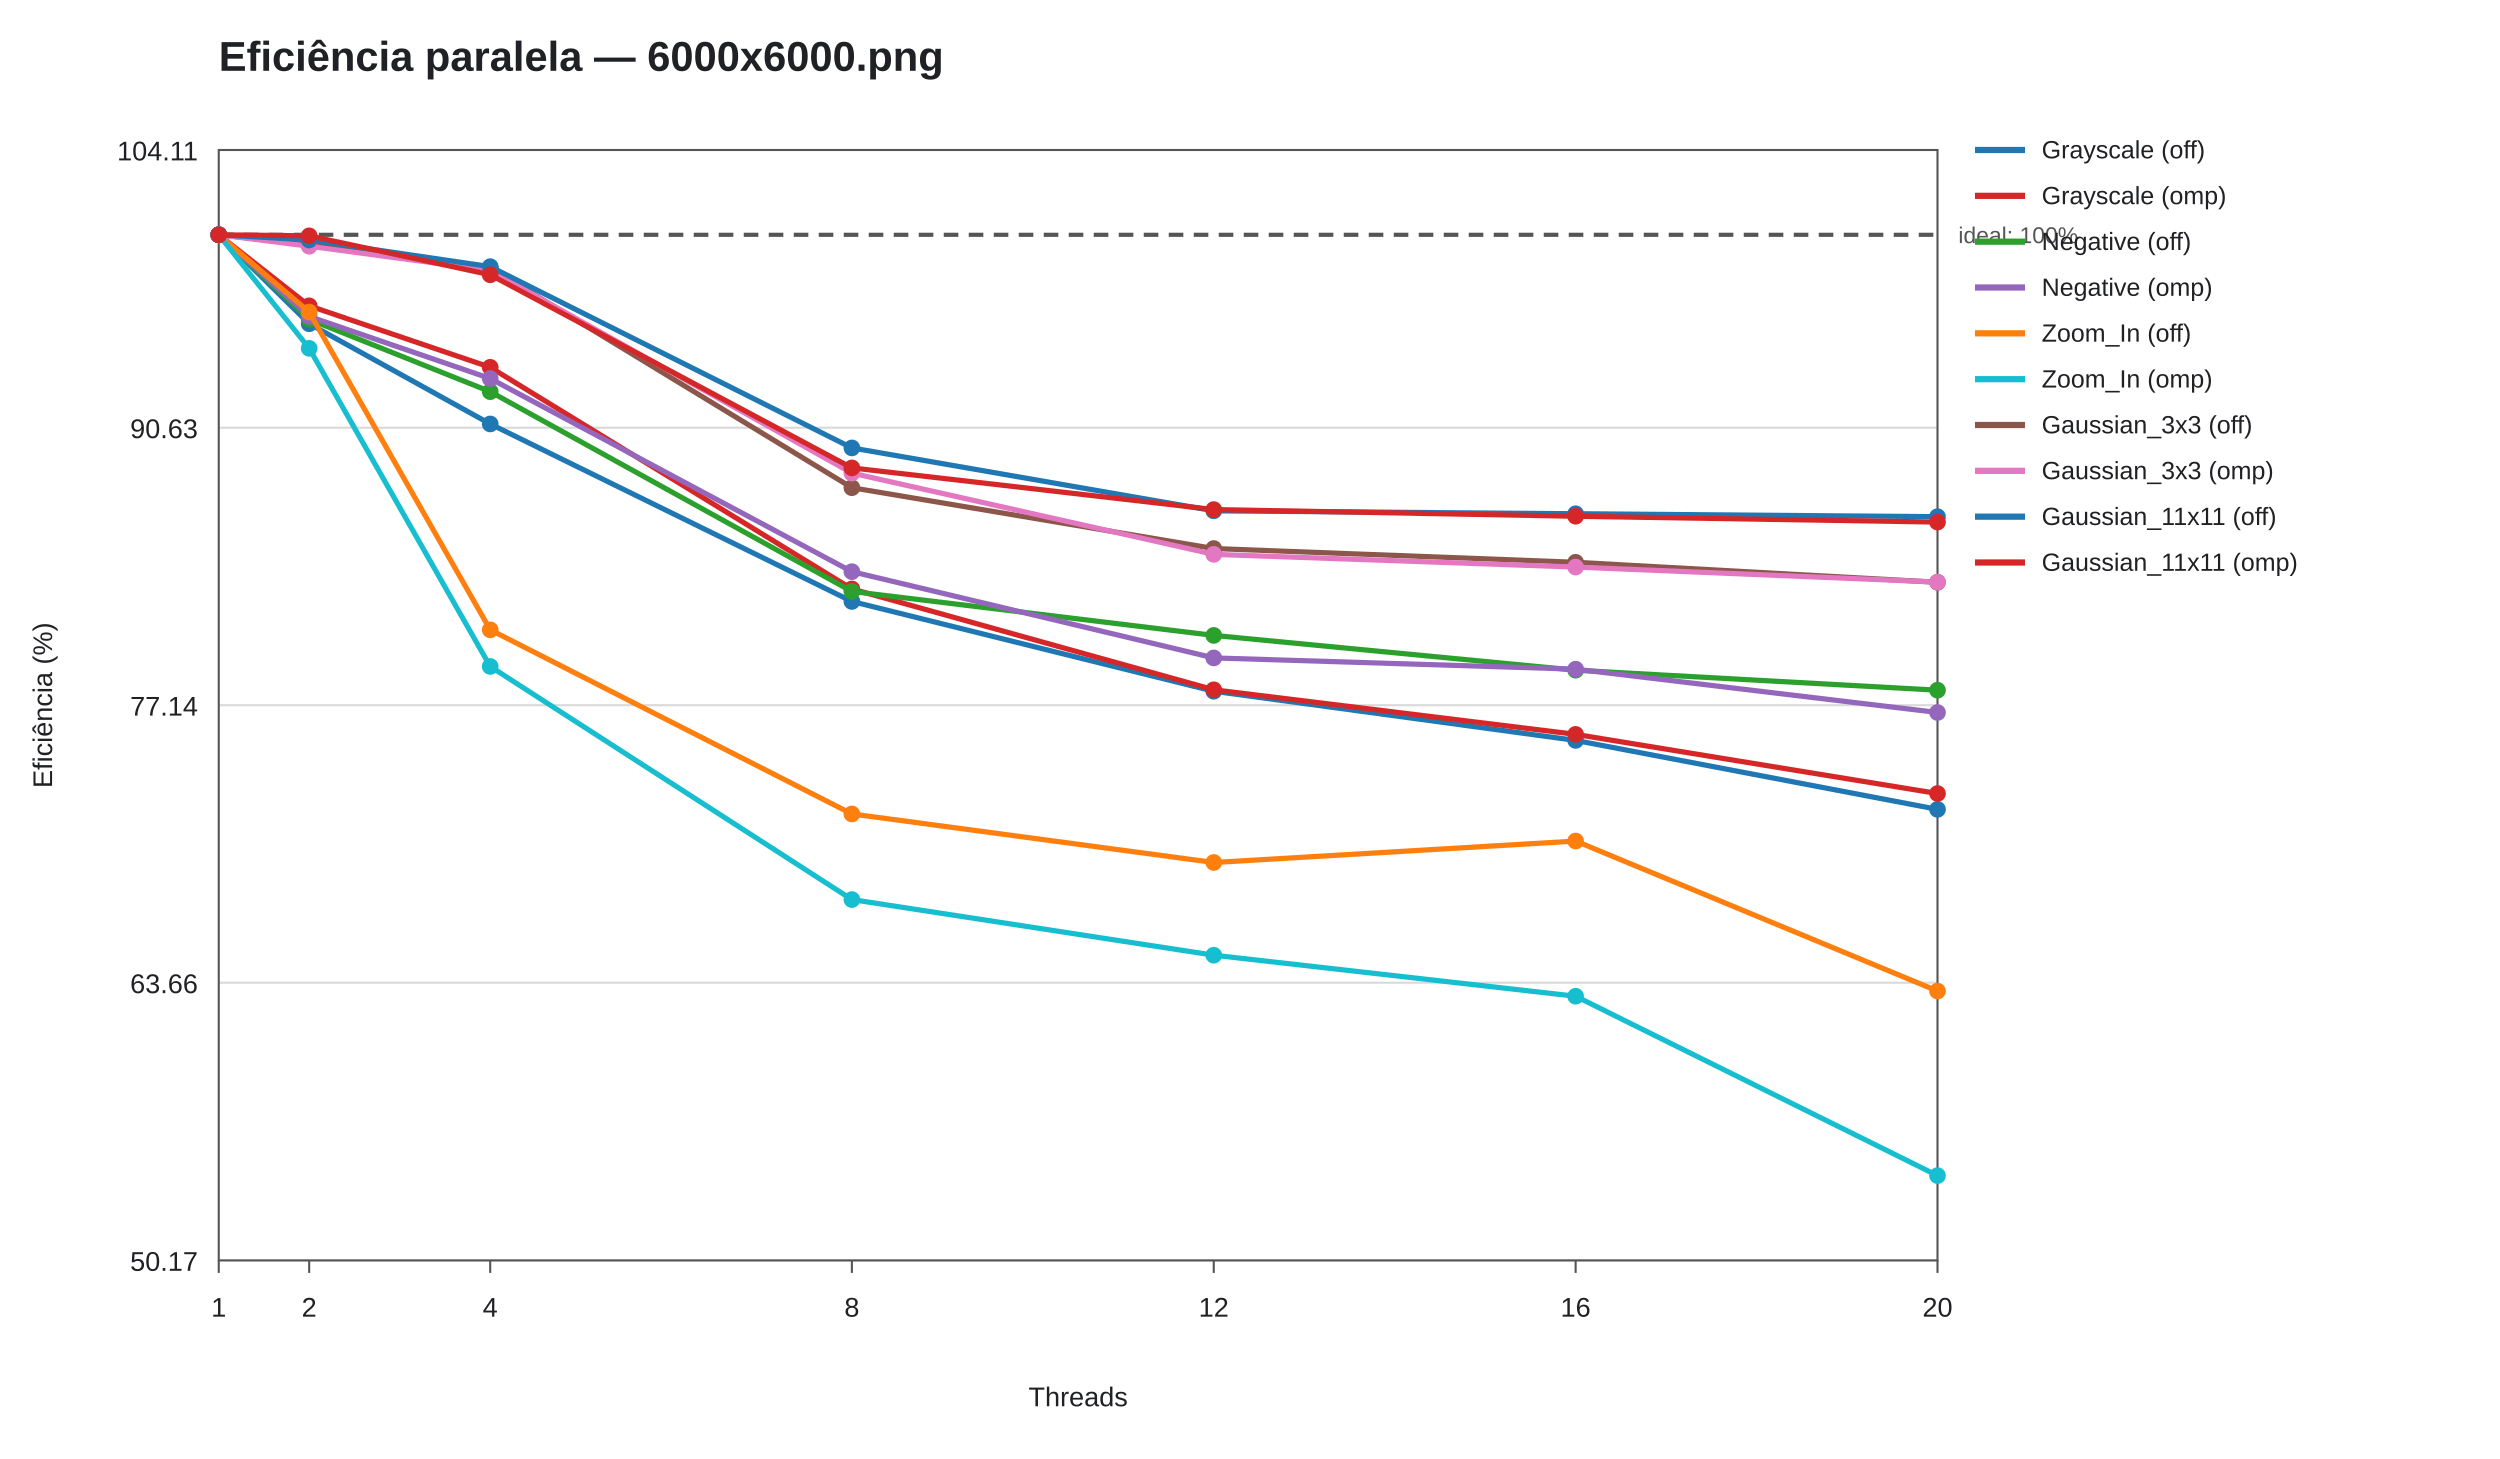
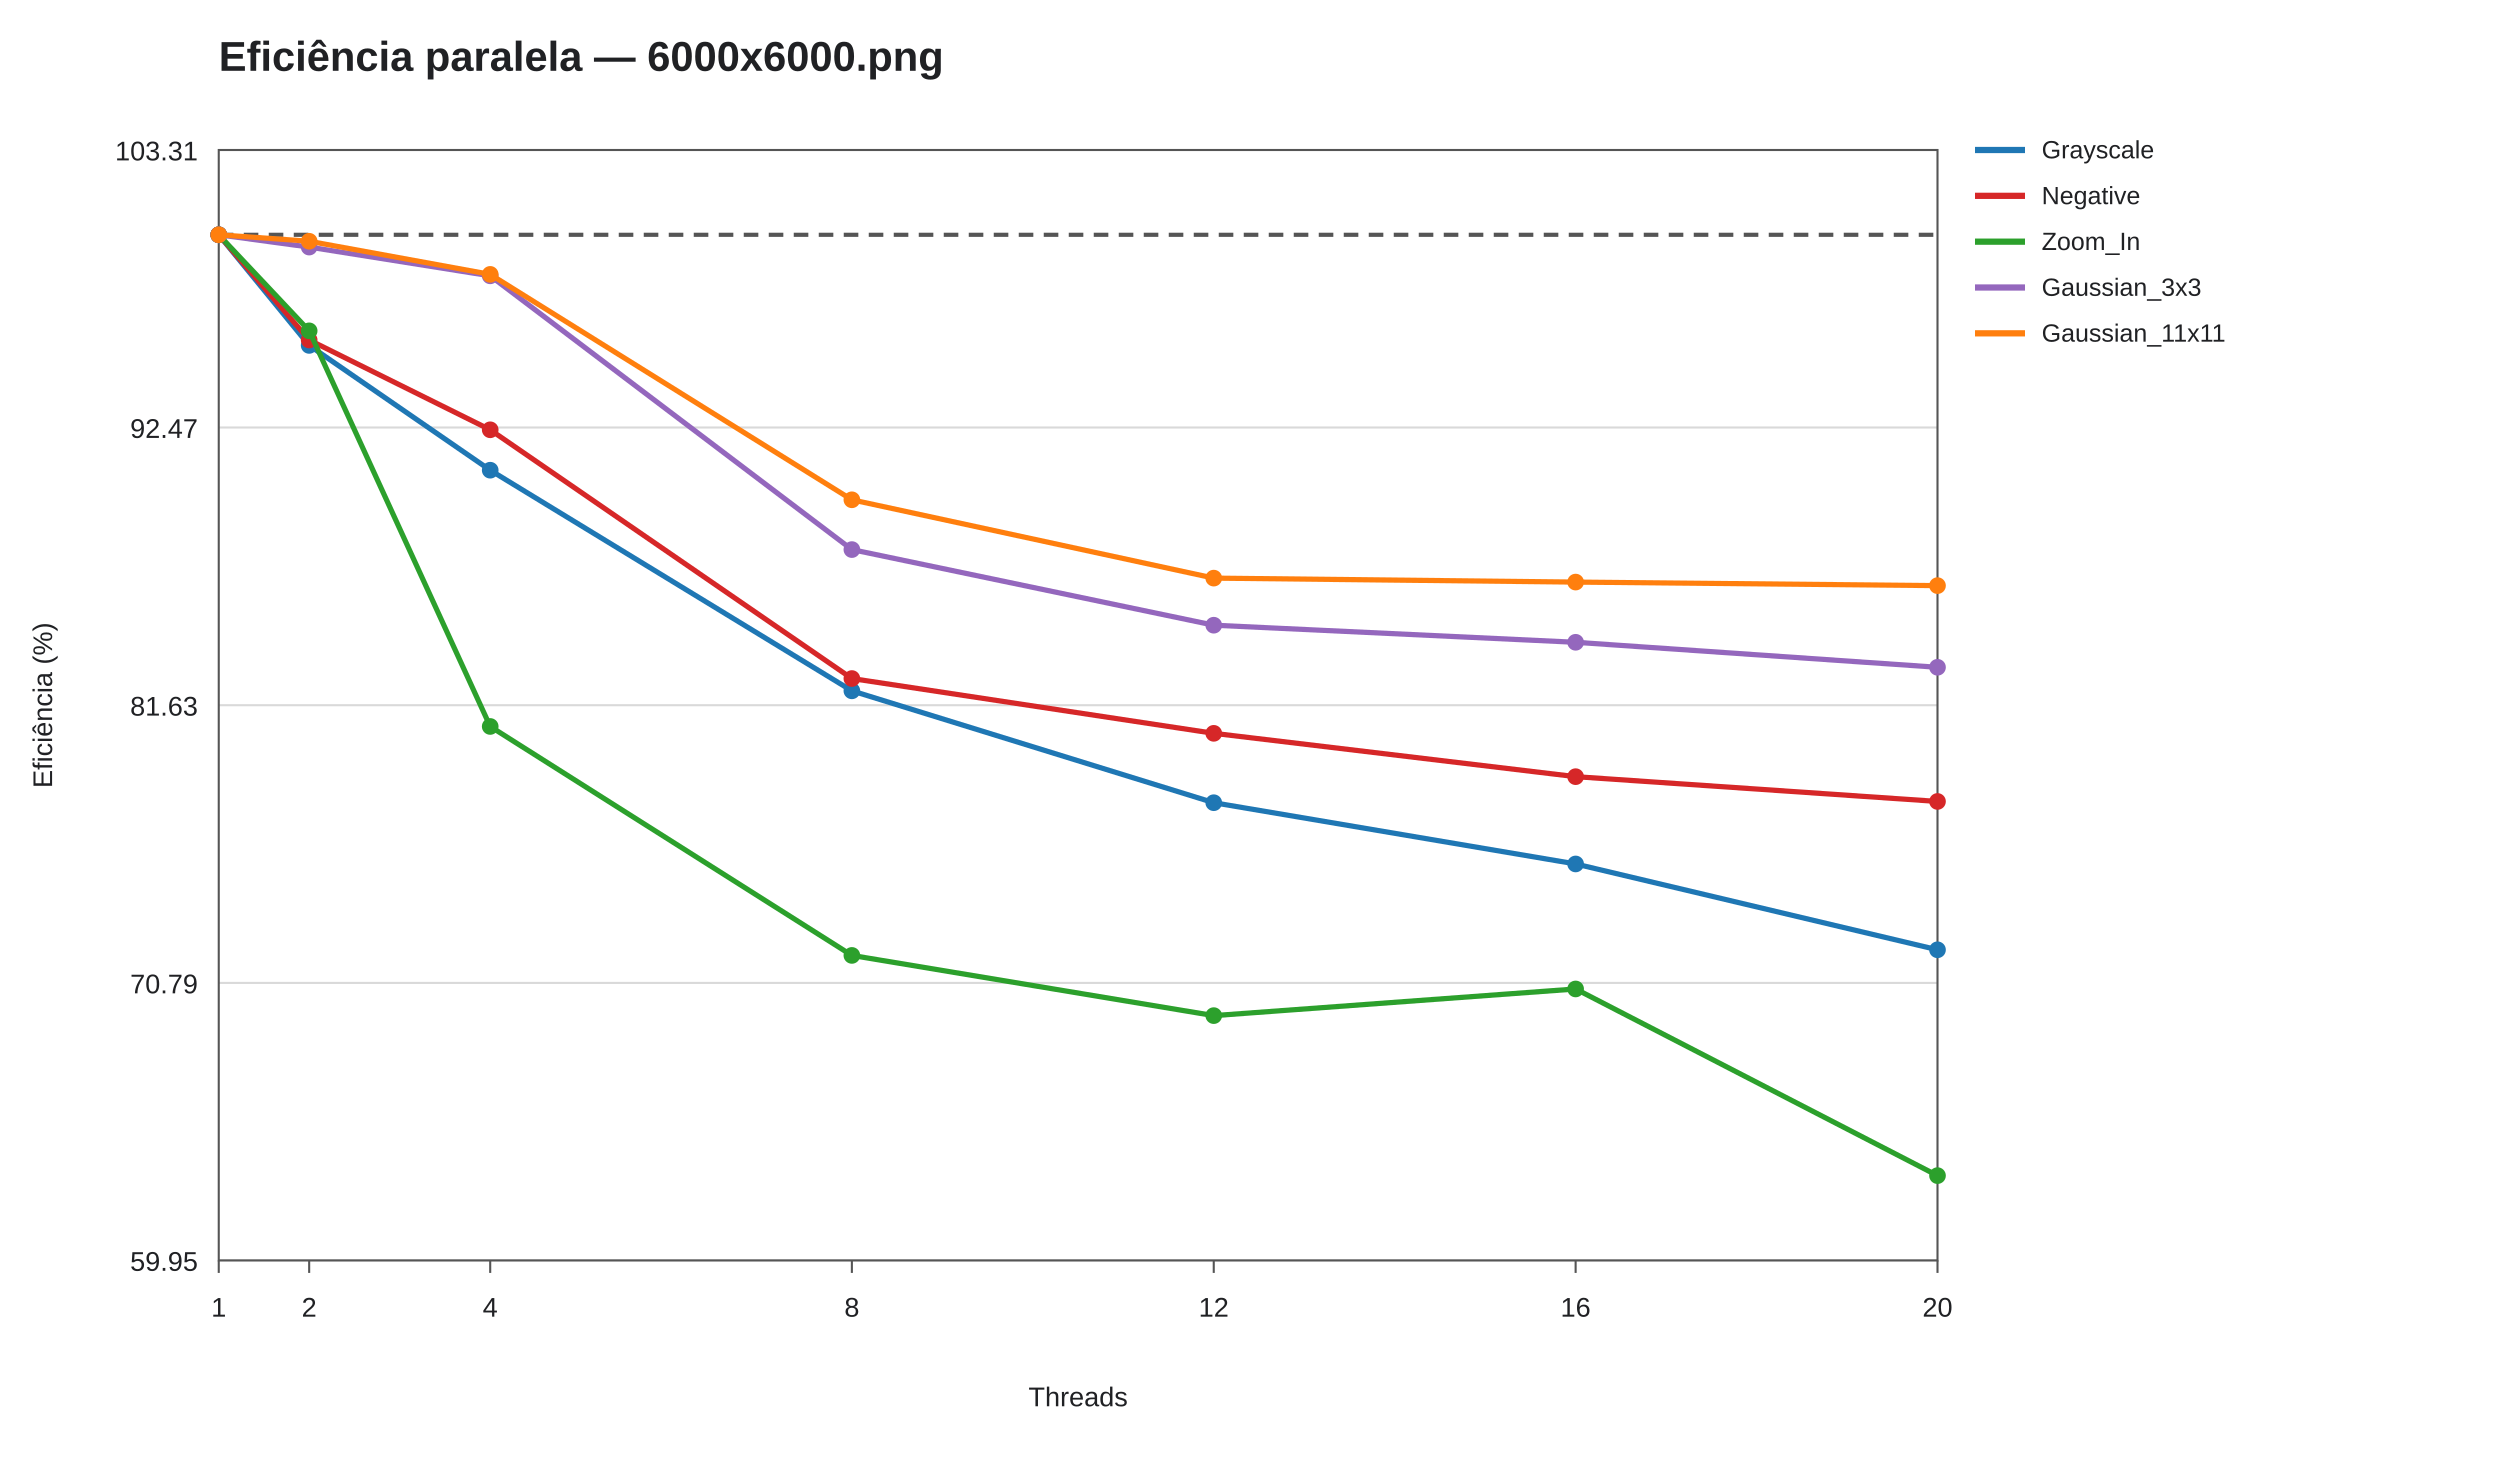
<svg xmlns="http://www.w3.org/2000/svg" width="1200" height="700" viewBox="0 0 1200 700" role="img" aria-label="Eficiência paralela — 6000x6000.png">
  <style>text{font-family:Arial,sans-serif;fill:#202124}.axis{font-size:13px}.small{font-size:12px}.title{font-size:20px;font-weight:700}.legend{font-size:12px}.grid{stroke:#d9d9d9;stroke-width:1}.frame{fill:none;stroke:#555;stroke-width:1}.note{font-size:11px;fill:#555}</style>
  <text class="title" x="105" y="34">Eficiência paralela — 6000x6000.png</text>
  <line class="grid" x1="105" x2="930" y1="605.0" y2="605.0" />
-   <text class="axis" text-anchor="end" x="95" y="610.0">50.17</text>
-   <line class="grid" x1="105" x2="930" y1="471.7" y2="471.7" />
-   <text class="axis" text-anchor="end" x="95" y="476.7">63.66</text>
+   <text class="axis" text-anchor="end" x="95" y="610.0">59.95</text>
+   <line class="grid" x1="105" x2="930" y1="471.8" y2="471.8" />
+   <text class="axis" text-anchor="end" x="95" y="476.8">70.79</text>
  <line class="grid" x1="105" x2="930" y1="338.5" y2="338.5" />
-   <text class="axis" text-anchor="end" x="95" y="343.5">77.14</text>
-   <line class="grid" x1="105" x2="930" y1="205.3" y2="205.3" />
-   <text class="axis" text-anchor="end" x="95" y="210.3">90.63</text>
+   <text class="axis" text-anchor="end" x="95" y="343.5">81.63</text>
+   <line class="grid" x1="105" x2="930" y1="205.2" y2="205.2" />
+   <text class="axis" text-anchor="end" x="95" y="210.2">92.47</text>
  <line class="grid" x1="105" x2="930" y1="72.0" y2="72.0" />
-   <text class="axis" text-anchor="end" x="95" y="77.0">104.11</text>
+   <text class="axis" text-anchor="end" x="95" y="77.0">103.31</text>
  <rect class="frame" x="105" y="72" width="825" height="533" />
  <line class="frame" x1="105.0" x2="105.0" y1="605" y2="611" />
  <text class="axis" text-anchor="middle" x="105.0" y="632">1</text>
  <line class="frame" x1="148.4" x2="148.4" y1="605" y2="611" />
  <text class="axis" text-anchor="middle" x="148.4" y="632">2</text>
  <line class="frame" x1="235.3" x2="235.3" y1="605" y2="611" />
  <text class="axis" text-anchor="middle" x="235.3" y="632">4</text>
  <line class="frame" x1="408.9" x2="408.9" y1="605" y2="611" />
  <text class="axis" text-anchor="middle" x="408.9" y="632">8</text>
  <line class="frame" x1="582.6" x2="582.6" y1="605" y2="611" />
  <text class="axis" text-anchor="middle" x="582.6" y="632">12</text>
  <line class="frame" x1="756.3" x2="756.3" y1="605" y2="611" />
  <text class="axis" text-anchor="middle" x="756.3" y="632">16</text>
  <line class="frame" x1="930.0" x2="930.0" y1="605" y2="611" />
  <text class="axis" text-anchor="middle" x="930.0" y="632">20</text>
  <line x1="105" x2="930" y1="112.7" y2="112.7" stroke="#555" stroke-width="2" stroke-dasharray="7,5" />
-   <text class="note" x="940" y="116.7">ideal: 100%</text>
-   <polyline points="105.0,112.7 148.4,155.4 235.3,203.5 408.9,288.7 582.6,331.8 756.3,355.4 930.0,388.5" fill="none" stroke="#1f77b4" stroke-width="2.5" />
+   <polyline points="105.0,112.7 148.4,165.8 235.3,225.7 408.9,331.6 582.6,385.3 756.3,414.7 930.0,455.9" fill="none" stroke="#1f77b4" stroke-width="2.5" />
  <circle cx="105.0" cy="112.7" r="4" fill="#1f77b4" />
-   <circle cx="148.4" cy="155.4" r="4" fill="#1f77b4" />
-   <circle cx="235.3" cy="203.5" r="4" fill="#1f77b4" />
-   <circle cx="408.9" cy="288.7" r="4" fill="#1f77b4" />
-   <circle cx="582.6" cy="331.8" r="4" fill="#1f77b4" />
-   <circle cx="756.3" cy="355.4" r="4" fill="#1f77b4" />
-   <circle cx="930.0" cy="388.5" r="4" fill="#1f77b4" />
+   <circle cx="148.4" cy="165.8" r="4" fill="#1f77b4" />
+   <circle cx="235.3" cy="225.7" r="4" fill="#1f77b4" />
+   <circle cx="408.9" cy="331.6" r="4" fill="#1f77b4" />
+   <circle cx="582.6" cy="385.3" r="4" fill="#1f77b4" />
+   <circle cx="756.3" cy="414.7" r="4" fill="#1f77b4" />
+   <circle cx="930.0" cy="455.9" r="4" fill="#1f77b4" />
  <line x1="948" x2="972" y1="72" y2="72" stroke="#1f77b4" stroke-width="3" />
-   <text class="legend" x="980" y="76">Grayscale (off)</text>
-   <polyline points="105.0,112.7 148.4,146.8 235.3,176.3 408.9,282.7 582.6,331.1 756.3,352.5 930.0,380.9" fill="none" stroke="#d62728" stroke-width="2.5" />
+   <text class="legend" x="980" y="76">Grayscale</text>
+   <polyline points="105.0,112.7 148.4,163.2 235.3,206.3 408.9,325.7 582.6,352.0 756.3,372.8 930.0,384.7" fill="none" stroke="#d62728" stroke-width="2.5" />
  <circle cx="105.0" cy="112.7" r="4" fill="#d62728" />
-   <circle cx="148.4" cy="146.8" r="4" fill="#d62728" />
-   <circle cx="235.3" cy="176.3" r="4" fill="#d62728" />
-   <circle cx="408.9" cy="282.7" r="4" fill="#d62728" />
-   <circle cx="582.6" cy="331.1" r="4" fill="#d62728" />
-   <circle cx="756.3" cy="352.5" r="4" fill="#d62728" />
-   <circle cx="930.0" cy="380.9" r="4" fill="#d62728" />
+   <circle cx="148.4" cy="163.2" r="4" fill="#d62728" />
+   <circle cx="235.3" cy="206.3" r="4" fill="#d62728" />
+   <circle cx="408.9" cy="325.7" r="4" fill="#d62728" />
+   <circle cx="582.6" cy="352.0" r="4" fill="#d62728" />
+   <circle cx="756.3" cy="372.8" r="4" fill="#d62728" />
+   <circle cx="930.0" cy="384.7" r="4" fill="#d62728" />
  <line x1="948" x2="972" y1="94" y2="94" stroke="#d62728" stroke-width="3" />
-   <text class="legend" x="980" y="98">Grayscale (omp)</text>
-   <polyline points="105.0,112.7 148.4,153.3 235.3,188.0 408.9,283.9 582.6,305.0 756.3,321.7 930.0,331.3" fill="none" stroke="#2ca02c" stroke-width="2.5" />
+   <text class="legend" x="980" y="98">Negative</text>
+   <polyline points="105.0,112.7 148.4,158.8 235.3,348.7 408.9,458.6 582.6,487.5 756.3,474.7 930.0,564.3" fill="none" stroke="#2ca02c" stroke-width="2.5" />
  <circle cx="105.0" cy="112.7" r="4" fill="#2ca02c" />
-   <circle cx="148.4" cy="153.3" r="4" fill="#2ca02c" />
-   <circle cx="235.3" cy="188.0" r="4" fill="#2ca02c" />
-   <circle cx="408.9" cy="283.9" r="4" fill="#2ca02c" />
-   <circle cx="582.6" cy="305.0" r="4" fill="#2ca02c" />
-   <circle cx="756.3" cy="321.7" r="4" fill="#2ca02c" />
-   <circle cx="930.0" cy="331.3" r="4" fill="#2ca02c" />
+   <circle cx="148.4" cy="158.8" r="4" fill="#2ca02c" />
+   <circle cx="235.3" cy="348.7" r="4" fill="#2ca02c" />
+   <circle cx="408.9" cy="458.6" r="4" fill="#2ca02c" />
+   <circle cx="582.6" cy="487.5" r="4" fill="#2ca02c" />
+   <circle cx="756.3" cy="474.7" r="4" fill="#2ca02c" />
+   <circle cx="930.0" cy="564.3" r="4" fill="#2ca02c" />
  <line x1="948" x2="972" y1="116" y2="116" stroke="#2ca02c" stroke-width="3" />
-   <text class="legend" x="980" y="120">Negative (off)</text>
-   <polyline points="105.0,112.7 148.4,151.9 235.3,181.7 408.9,274.4 582.6,315.8 756.3,321.2 930.0,342.0" fill="none" stroke="#9467bd" stroke-width="2.5" />
+   <text class="legend" x="980" y="120">Zoom_In</text>
+   <polyline points="105.0,112.7 148.4,118.6 235.3,132.4 408.9,263.8 582.6,300.1 756.3,308.3 930.0,320.3" fill="none" stroke="#9467bd" stroke-width="2.5" />
  <circle cx="105.0" cy="112.7" r="4" fill="#9467bd" />
-   <circle cx="148.4" cy="151.9" r="4" fill="#9467bd" />
-   <circle cx="235.3" cy="181.7" r="4" fill="#9467bd" />
-   <circle cx="408.9" cy="274.4" r="4" fill="#9467bd" />
-   <circle cx="582.6" cy="315.8" r="4" fill="#9467bd" />
-   <circle cx="756.3" cy="321.2" r="4" fill="#9467bd" />
-   <circle cx="930.0" cy="342.0" r="4" fill="#9467bd" />
+   <circle cx="148.4" cy="118.6" r="4" fill="#9467bd" />
+   <circle cx="235.3" cy="132.4" r="4" fill="#9467bd" />
+   <circle cx="408.9" cy="263.8" r="4" fill="#9467bd" />
+   <circle cx="582.6" cy="300.1" r="4" fill="#9467bd" />
+   <circle cx="756.3" cy="308.3" r="4" fill="#9467bd" />
+   <circle cx="930.0" cy="320.3" r="4" fill="#9467bd" />
  <line x1="948" x2="972" y1="138" y2="138" stroke="#9467bd" stroke-width="3" />
-   <text class="legend" x="980" y="142">Negative (omp)</text>
-   <polyline points="105.0,112.7 148.4,149.8 235.3,302.3 408.9,390.7 582.6,414.0 756.3,403.7 930.0,475.7" fill="none" stroke="#ff7f0e" stroke-width="2.5" />
+   <text class="legend" x="980" y="142">Gaussian_3x3</text>
+   <polyline points="105.0,112.7 148.4,115.8 235.3,131.7 408.9,239.9 582.6,277.5 756.3,279.4 930.0,281.1" fill="none" stroke="#ff7f0e" stroke-width="2.5" />
  <circle cx="105.0" cy="112.7" r="4" fill="#ff7f0e" />
-   <circle cx="148.4" cy="149.8" r="4" fill="#ff7f0e" />
-   <circle cx="235.3" cy="302.3" r="4" fill="#ff7f0e" />
-   <circle cx="408.9" cy="390.7" r="4" fill="#ff7f0e" />
-   <circle cx="582.6" cy="414.0" r="4" fill="#ff7f0e" />
-   <circle cx="756.3" cy="403.7" r="4" fill="#ff7f0e" />
-   <circle cx="930.0" cy="475.7" r="4" fill="#ff7f0e" />
+   <circle cx="148.4" cy="115.8" r="4" fill="#ff7f0e" />
+   <circle cx="235.3" cy="131.7" r="4" fill="#ff7f0e" />
+   <circle cx="408.9" cy="239.9" r="4" fill="#ff7f0e" />
+   <circle cx="582.6" cy="277.5" r="4" fill="#ff7f0e" />
+   <circle cx="756.3" cy="279.4" r="4" fill="#ff7f0e" />
+   <circle cx="930.0" cy="281.1" r="4" fill="#ff7f0e" />
  <line x1="948" x2="972" y1="160" y2="160" stroke="#ff7f0e" stroke-width="3" />
-   <text class="legend" x="980" y="164">Zoom_In (off)</text>
-   <polyline points="105.0,112.7 148.4,167.2 235.3,319.9 408.9,431.8 582.6,458.5 756.3,478.2 930.0,564.3" fill="none" stroke="#17becf" stroke-width="2.5" />
-   <circle cx="105.0" cy="112.7" r="4" fill="#17becf" />
-   <circle cx="148.4" cy="167.2" r="4" fill="#17becf" />
-   <circle cx="235.3" cy="319.9" r="4" fill="#17becf" />
-   <circle cx="408.9" cy="431.8" r="4" fill="#17becf" />
-   <circle cx="582.6" cy="458.5" r="4" fill="#17becf" />
-   <circle cx="756.3" cy="478.2" r="4" fill="#17becf" />
-   <circle cx="930.0" cy="564.3" r="4" fill="#17becf" />
-   <line x1="948" x2="972" y1="182" y2="182" stroke="#17becf" stroke-width="3" />
-   <text class="legend" x="980" y="186">Zoom_In (omp)</text>
-   <polyline points="105.0,112.7 148.4,117.5 235.3,128.5 408.9,234.1 582.6,263.3 756.3,269.9 930.0,279.5" fill="none" stroke="#8c564b" stroke-width="2.5" />
-   <circle cx="105.0" cy="112.7" r="4" fill="#8c564b" />
-   <circle cx="148.4" cy="117.5" r="4" fill="#8c564b" />
-   <circle cx="235.3" cy="128.5" r="4" fill="#8c564b" />
-   <circle cx="408.9" cy="234.1" r="4" fill="#8c564b" />
-   <circle cx="582.6" cy="263.3" r="4" fill="#8c564b" />
-   <circle cx="756.3" cy="269.9" r="4" fill="#8c564b" />
-   <circle cx="930.0" cy="279.5" r="4" fill="#8c564b" />
-   <line x1="948" x2="972" y1="204" y2="204" stroke="#8c564b" stroke-width="3" />
-   <text class="legend" x="980" y="208">Gaussian_3x3 (off)</text>
-   <polyline points="105.0,112.7 148.4,118.2 235.3,129.8 408.9,227.1 582.6,266.1 756.3,272.2 930.0,279.4" fill="none" stroke="#e377c2" stroke-width="2.5" />
-   <circle cx="105.0" cy="112.7" r="4" fill="#e377c2" />
-   <circle cx="148.4" cy="118.2" r="4" fill="#e377c2" />
-   <circle cx="235.3" cy="129.8" r="4" fill="#e377c2" />
-   <circle cx="408.9" cy="227.1" r="4" fill="#e377c2" />
-   <circle cx="582.6" cy="266.1" r="4" fill="#e377c2" />
-   <circle cx="756.3" cy="272.2" r="4" fill="#e377c2" />
-   <circle cx="930.0" cy="279.4" r="4" fill="#e377c2" />
-   <line x1="948" x2="972" y1="226" y2="226" stroke="#e377c2" stroke-width="3" />
-   <text class="legend" x="980" y="230">Gaussian_3x3 (omp)</text>
-   <polyline points="105.0,112.7 148.4,115.2 235.3,128.0 408.9,215.0 582.6,245.2 756.3,246.6 930.0,248.0" fill="none" stroke="#1f77b4" stroke-width="2.5" />
-   <circle cx="105.0" cy="112.7" r="4" fill="#1f77b4" />
-   <circle cx="148.4" cy="115.2" r="4" fill="#1f77b4" />
-   <circle cx="235.3" cy="128.0" r="4" fill="#1f77b4" />
-   <circle cx="408.9" cy="215.0" r="4" fill="#1f77b4" />
-   <circle cx="582.6" cy="245.2" r="4" fill="#1f77b4" />
-   <circle cx="756.3" cy="246.6" r="4" fill="#1f77b4" />
-   <circle cx="930.0" cy="248.0" r="4" fill="#1f77b4" />
-   <line x1="948" x2="972" y1="248" y2="248" stroke="#1f77b4" stroke-width="3" />
-   <text class="legend" x="980" y="252">Gaussian_11x11 (off)</text>
-   <polyline points="105.0,112.7 148.4,113.2 235.3,131.9 408.9,224.6 582.6,244.6 756.3,247.8 930.0,250.6" fill="none" stroke="#d62728" stroke-width="2.5" />
-   <circle cx="105.0" cy="112.7" r="4" fill="#d62728" />
-   <circle cx="148.4" cy="113.2" r="4" fill="#d62728" />
-   <circle cx="235.3" cy="131.9" r="4" fill="#d62728" />
-   <circle cx="408.9" cy="224.6" r="4" fill="#d62728" />
-   <circle cx="582.6" cy="244.6" r="4" fill="#d62728" />
-   <circle cx="756.3" cy="247.8" r="4" fill="#d62728" />
-   <circle cx="930.0" cy="250.6" r="4" fill="#d62728" />
-   <line x1="948" x2="972" y1="270" y2="270" stroke="#d62728" stroke-width="3" />
-   <text class="legend" x="980" y="274">Gaussian_11x11 (omp)</text>
+   <text class="legend" x="980" y="164">Gaussian_11x11</text>
  <text class="axis" text-anchor="middle" x="517.5" y="675">Threads</text>
  <text class="axis" text-anchor="middle" transform="translate(25 338.5) rotate(-90)">Eficiência (%)</text>
</svg>
